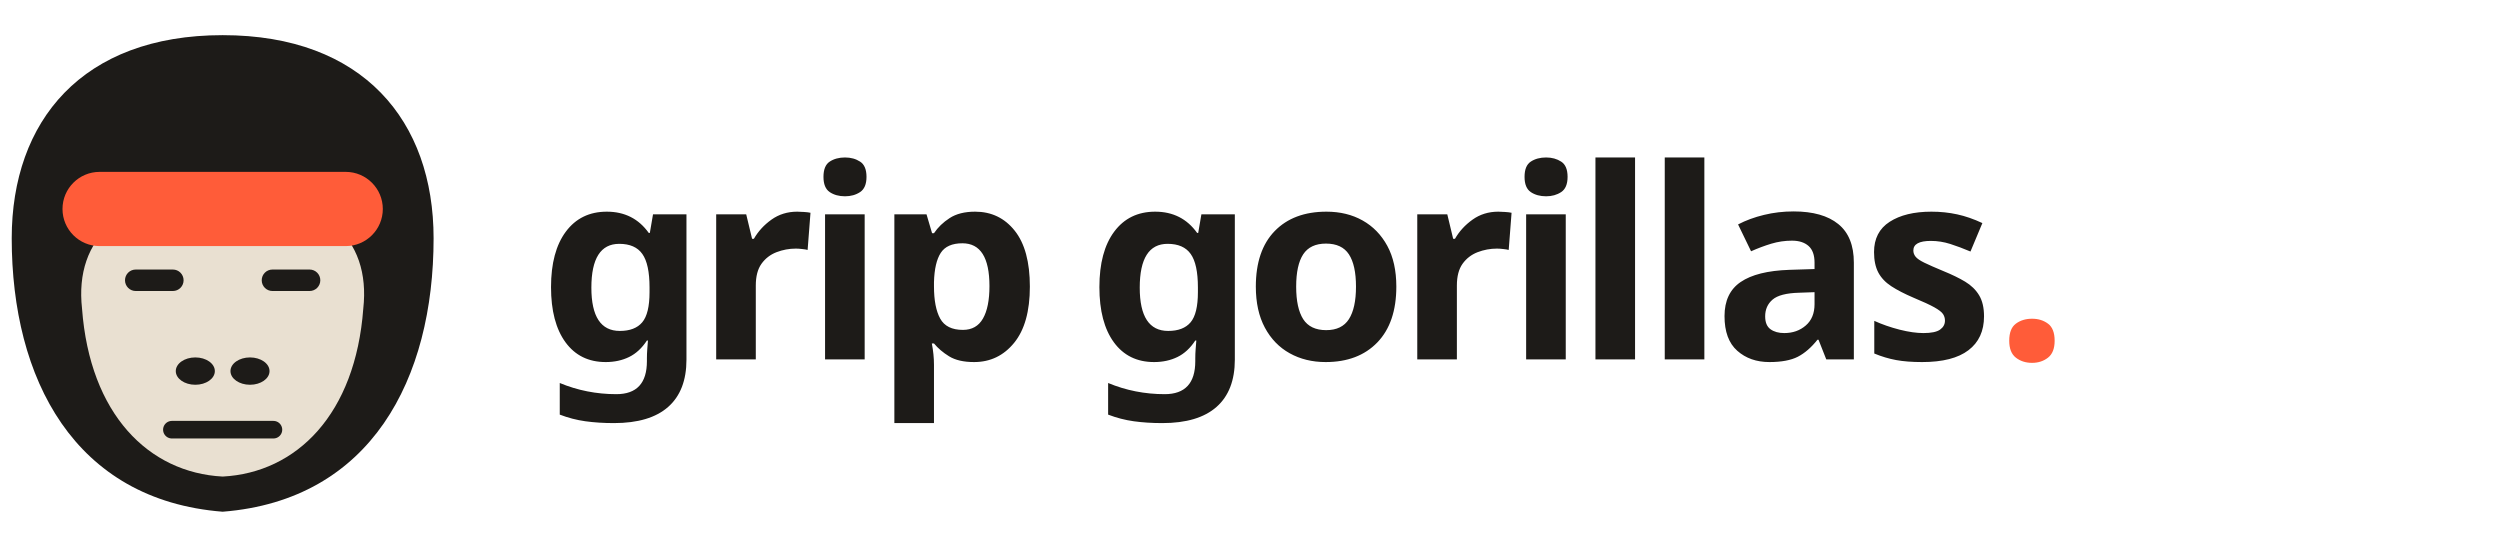
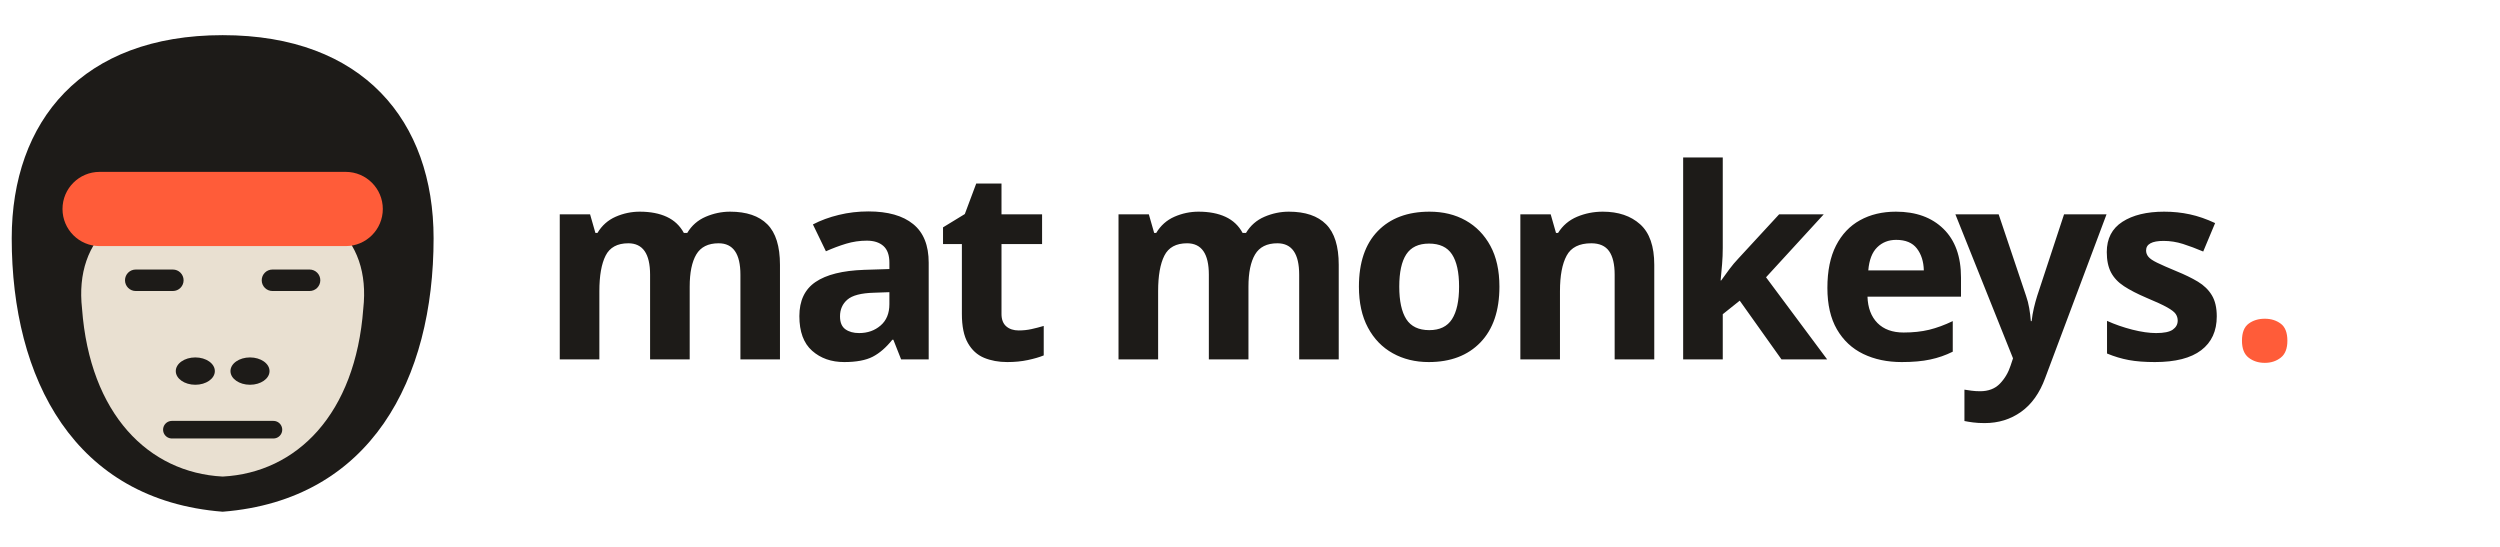
- <svg xmlns="http://www.w3.org/2000/svg" viewBox="0 0 640 140" role="img" aria-label="Grip Gorillas logo">
+ <svg xmlns="http://www.w3.org/2000/svg" viewBox="0 0 640 140" role="img" aria-label="Mat Monkeys logo">
  <g transform="translate(0 6) scale(0.5) translate(-36 -22)">
    <path d="M150 28C222 28 258 72 258 132C258 204 226 266 150 272C74 266 42 204 42 132C42 72 78 28 150 28Z" fill="#1D1B18" />
    <path d="M150 112C202 108 226 132 222 168C218 222 188 252 150 254C112 252 82 222 78 168C74 132 98 108 150 112Z" fill="#E9E0D1" />
    <rect x="68" y="98" width="164" height="38" rx="19" fill="#FF5C39" />
    <rect x="100" y="148" width="30" height="11" rx="5.5" fill="#1D1B18" />
    <rect x="170" y="148" width="30" height="11" rx="5.5" fill="#1D1B18" />
    <ellipse cx="136" cy="200" rx="10" ry="7" fill="#1D1B18" />
    <ellipse cx="164" cy="200" rx="10" ry="7" fill="#1D1B18" />
    <path d="M124 230H176" stroke="#1D1B18" stroke-width="9" stroke-linecap="round" />
  </g>
-   <text x="138" y="92" font-family="Bricolage Grotesque, system-ui, sans-serif" font-weight="800" font-size="68" letter-spacing="-3" fill="#1D1B18">grip gorillas<tspan fill="#FF5C39">.</tspan>
+   <text x="138" y="92" font-family="Bricolage Grotesque, system-ui, sans-serif" font-weight="800" font-size="68" letter-spacing="-3" fill="#1D1B18">mat monkeys<tspan fill="#FF5C39">.</tspan>
  </text>
</svg>
